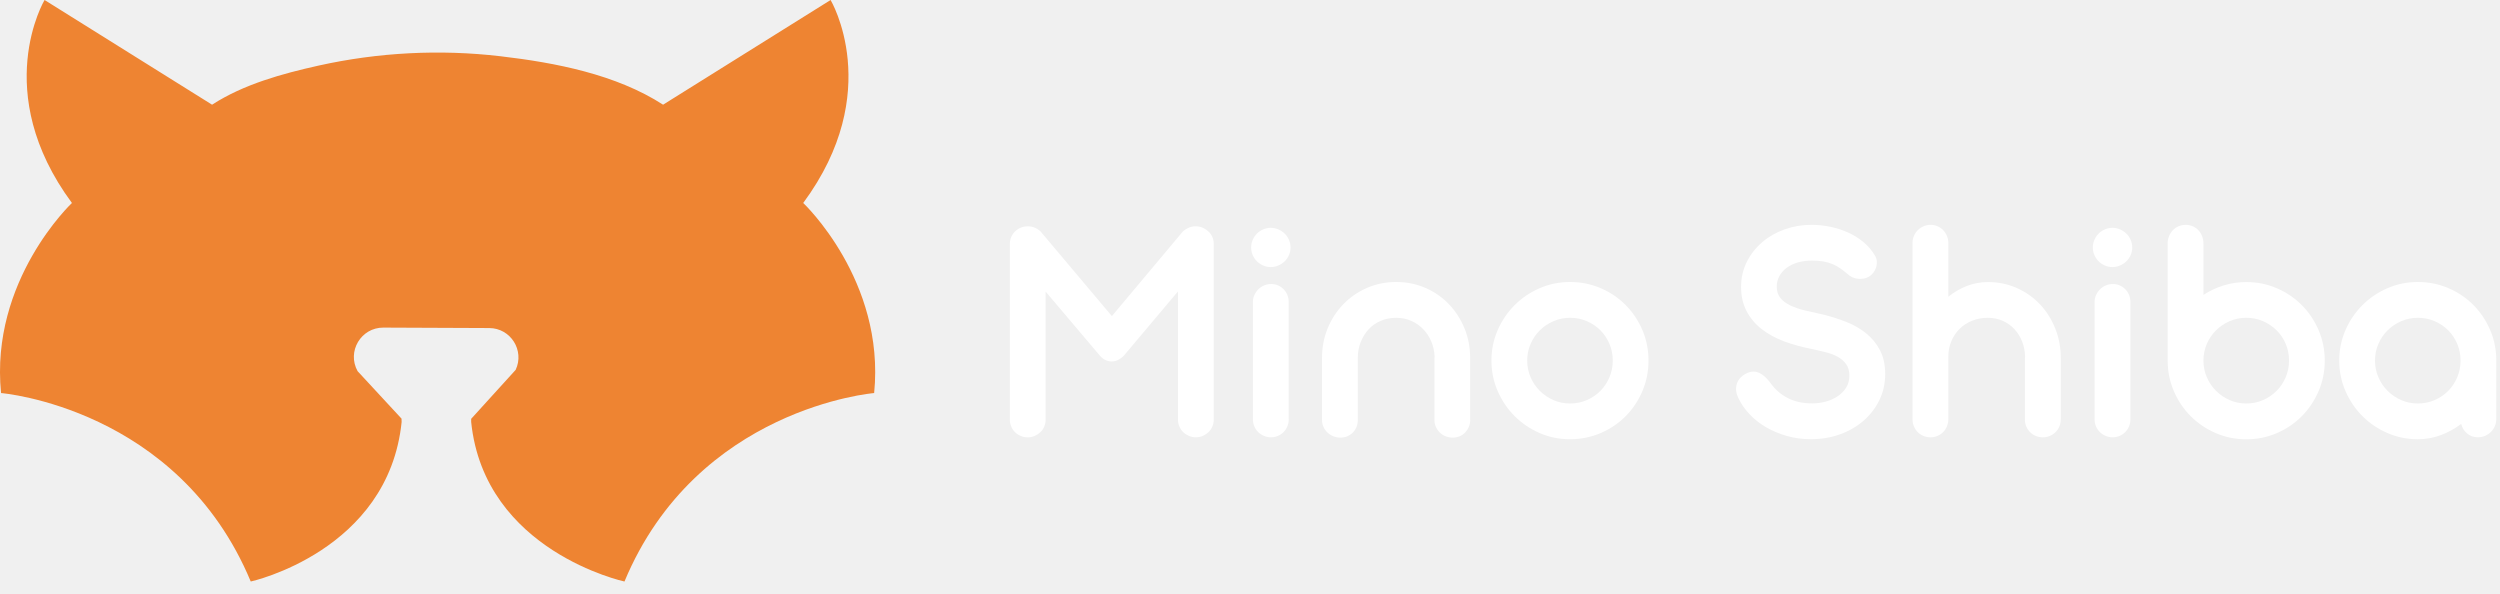
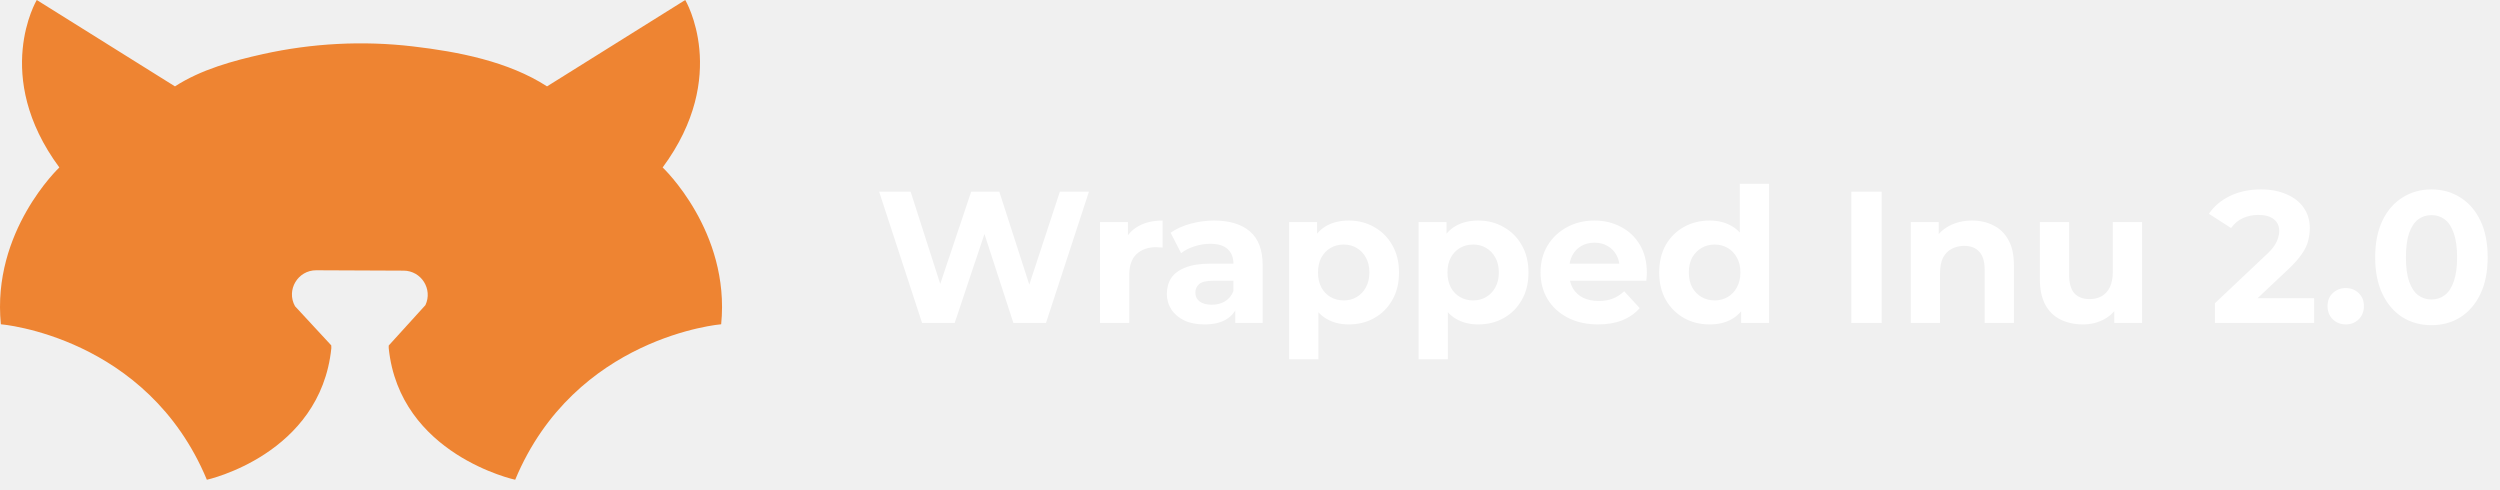
- <svg xmlns="http://www.w3.org/2000/svg" width="198" height="47" viewBox="0 0 198 47" fill="none">
+ <svg xmlns="http://www.w3.org/2000/svg" width="240" height="47" viewBox="0 0 240 47" fill="none">
  <path d="M63.615 16.076C70.122 7.273 65.783 0 65.783 0L52.516 8.292C48.789 5.885 43.977 4.962 39.633 4.454C34.839 3.892 29.951 4.146 25.24 5.193C22.345 5.839 19.31 6.668 16.796 8.292L3.529 0C3.529 0 -0.808 7.273 5.697 16.076C5.697 16.076 -0.81 22.199 0.084 31.13C0.084 31.13 14.119 32.279 19.859 46.056C19.859 46.056 30.756 43.664 31.809 33.425L31.801 33.156L28.321 29.396C27.459 27.845 28.586 25.939 30.363 25.946L38.749 25.982C40.444 25.99 41.56 27.754 40.841 29.292L37.317 33.171V33.425C38.37 43.664 49.458 46.056 49.458 46.056C55.198 32.279 69.233 31.13 69.233 31.13C70.12 22.199 63.615 16.076 63.615 16.076Z" fill="#EE8432" />
-   <path d="M82.814 23.094V33.237C82.814 33.428 82.776 33.611 82.703 33.786C82.629 33.961 82.527 34.109 82.395 34.231C82.265 34.353 82.115 34.452 81.945 34.526C81.775 34.599 81.589 34.638 81.391 34.638C81.2 34.638 81.017 34.602 80.842 34.526C80.666 34.452 80.516 34.355 80.392 34.231C80.265 34.109 80.165 33.961 80.092 33.786C80.018 33.613 79.98 33.43 79.98 33.237V19.322C79.98 19.121 80.018 18.938 80.092 18.768C80.165 18.597 80.267 18.45 80.399 18.323C80.529 18.196 80.682 18.099 80.857 18.028C81.03 17.959 81.213 17.924 81.406 17.924C81.78 17.924 82.115 18.058 82.41 18.328L88.061 25.036L93.686 18.328C93.809 18.216 93.959 18.119 94.136 18.041C94.314 17.962 94.487 17.924 94.653 17.924H94.757C94.947 17.931 95.128 17.977 95.293 18.053C95.458 18.132 95.603 18.231 95.73 18.353C95.857 18.475 95.954 18.618 96.025 18.783C96.094 18.948 96.129 19.126 96.129 19.319V33.234C96.129 33.425 96.091 33.608 96.018 33.783C95.944 33.959 95.842 34.106 95.71 34.228C95.58 34.35 95.43 34.449 95.26 34.523C95.09 34.597 94.907 34.635 94.706 34.635C94.515 34.635 94.335 34.599 94.164 34.523C93.994 34.449 93.844 34.353 93.715 34.228C93.585 34.106 93.481 33.959 93.407 33.783C93.333 33.611 93.295 33.428 93.295 33.234V23.079L88.986 28.196C88.864 28.318 88.722 28.42 88.557 28.504C88.391 28.587 88.221 28.628 88.048 28.628C87.71 28.628 87.408 28.488 87.148 28.211H87.136V28.199L82.814 23.094Z" fill="white" />
-   <path d="M99.091 19.609C99.091 19.39 99.132 19.187 99.215 18.997C99.299 18.806 99.409 18.641 99.548 18.501C99.688 18.361 99.853 18.252 100.044 18.168C100.235 18.087 100.436 18.043 100.644 18.043C100.852 18.043 101.053 18.084 101.244 18.168C101.435 18.252 101.602 18.361 101.747 18.501C101.89 18.641 102.004 18.806 102.085 18.997C102.169 19.187 102.21 19.393 102.21 19.609C102.21 19.818 102.169 20.016 102.085 20.204C102.001 20.392 101.89 20.555 101.747 20.695C101.602 20.834 101.437 20.944 101.244 21.028C101.053 21.111 100.852 21.152 100.644 21.152C100.436 21.152 100.235 21.111 100.044 21.028C99.853 20.944 99.688 20.834 99.548 20.695C99.409 20.555 99.299 20.392 99.215 20.204C99.134 20.016 99.091 19.818 99.091 19.609ZM102.068 33.224C102.068 33.415 102.029 33.598 101.956 33.773C101.882 33.949 101.78 34.099 101.656 34.223C101.529 34.35 101.381 34.449 101.211 34.523C101.041 34.597 100.855 34.635 100.657 34.635C100.466 34.635 100.283 34.599 100.108 34.523C99.932 34.449 99.782 34.35 99.65 34.223C99.52 34.096 99.416 33.946 99.343 33.773C99.269 33.6 99.231 33.417 99.231 33.224V23.905C99.231 23.715 99.269 23.534 99.348 23.364C99.426 23.193 99.531 23.043 99.66 22.914C99.79 22.784 99.942 22.68 100.118 22.606C100.291 22.532 100.479 22.494 100.68 22.494C100.88 22.494 101.063 22.532 101.229 22.606C101.394 22.68 101.539 22.782 101.666 22.914C101.793 23.043 101.89 23.193 101.961 23.364C102.029 23.534 102.065 23.715 102.065 23.905V33.224H102.068Z" fill="white" />
-   <path d="M116.44 33.262C116.44 33.463 116.402 33.646 116.328 33.816C116.255 33.987 116.155 34.134 116.033 34.261C115.911 34.388 115.766 34.485 115.596 34.556C115.426 34.625 115.245 34.66 115.055 34.66C114.864 34.66 114.678 34.625 114.501 34.556C114.323 34.487 114.168 34.388 114.038 34.261C113.908 34.134 113.804 33.987 113.725 33.816C113.646 33.646 113.608 33.463 113.608 33.262V28.407C113.608 28.338 113.613 28.285 113.621 28.249C113.603 27.822 113.517 27.423 113.359 27.05C113.202 26.676 112.988 26.348 112.719 26.071C112.449 25.794 112.134 25.573 111.773 25.413C111.412 25.252 111.013 25.171 110.578 25.171C110.133 25.171 109.724 25.252 109.35 25.413C108.977 25.573 108.656 25.796 108.392 26.084C108.128 26.371 107.917 26.709 107.767 27.095C107.614 27.482 107.538 27.899 107.538 28.341V33.262C107.538 33.463 107.502 33.646 107.434 33.816C107.365 33.987 107.266 34.134 107.139 34.261C107.012 34.388 106.867 34.485 106.702 34.556C106.536 34.625 106.353 34.66 106.153 34.66C105.962 34.66 105.779 34.625 105.603 34.556C105.431 34.487 105.276 34.388 105.141 34.261C105.006 34.134 104.899 33.987 104.821 33.816C104.742 33.646 104.704 33.463 104.704 33.262V28.341C104.704 27.505 104.854 26.724 105.154 25.997C105.453 25.27 105.868 24.635 106.394 24.091C106.92 23.547 107.543 23.117 108.26 22.804C108.977 22.492 109.75 22.334 110.576 22.334C111.412 22.334 112.185 22.492 112.899 22.804C113.613 23.117 114.231 23.547 114.752 24.091C115.273 24.635 115.685 25.27 115.985 25.997C116.285 26.724 116.435 27.505 116.435 28.341V33.262H116.44Z" fill="white" />
-   <path d="M118.123 28.562C118.123 27.7 118.288 26.895 118.618 26.14C118.949 25.387 119.396 24.729 119.963 24.162C120.53 23.598 121.188 23.15 121.941 22.825C122.693 22.499 123.496 22.334 124.348 22.334C125.21 22.334 126.018 22.497 126.776 22.825C127.533 23.15 128.191 23.598 128.753 24.162C129.315 24.729 129.755 25.387 130.078 26.14C130.4 26.892 130.561 27.7 130.561 28.562C130.561 29.416 130.4 30.22 130.078 30.977C129.755 31.735 129.315 32.395 128.753 32.96C128.191 33.527 127.533 33.971 126.776 34.297C126.018 34.622 125.21 34.788 124.348 34.788C123.494 34.788 122.693 34.625 121.941 34.297C121.188 33.971 120.53 33.524 119.963 32.96C119.396 32.395 118.949 31.732 118.618 30.977C118.288 30.222 118.123 29.416 118.123 28.562ZM120.954 28.562C120.954 29.022 121.043 29.462 121.221 29.874C121.399 30.288 121.643 30.649 121.953 30.957C122.261 31.264 122.622 31.508 123.031 31.689C123.44 31.867 123.88 31.956 124.351 31.956C124.821 31.956 125.261 31.867 125.675 31.689C126.087 31.511 126.448 31.267 126.753 30.957C127.058 30.649 127.297 30.286 127.47 29.874C127.642 29.462 127.731 29.022 127.731 28.562C127.731 28.092 127.645 27.649 127.47 27.238C127.294 26.826 127.055 26.465 126.753 26.16C126.448 25.855 126.089 25.613 125.675 25.435C125.261 25.258 124.821 25.169 124.351 25.169C123.888 25.169 123.451 25.258 123.039 25.435C122.624 25.613 122.264 25.855 121.956 26.16C121.646 26.465 121.404 26.823 121.224 27.238C121.043 27.652 120.954 28.094 120.954 28.562Z" fill="white" />
-   <path d="M143.601 27.662C142.765 27.505 142 27.296 141.303 27.037C140.607 26.775 140.007 26.445 139.501 26.046C138.995 25.646 138.601 25.171 138.319 24.622C138.037 24.073 137.894 23.442 137.894 22.728C137.894 21.996 138.047 21.333 138.352 20.73C138.657 20.13 139.064 19.612 139.572 19.177C140.081 18.742 140.673 18.404 141.347 18.165C142.02 17.926 142.724 17.807 143.454 17.807C143.967 17.807 144.473 17.86 144.974 17.964C145.475 18.069 145.948 18.224 146.39 18.427C146.835 18.63 147.239 18.887 147.605 19.19C147.971 19.495 148.271 19.851 148.505 20.26C148.584 20.39 148.629 20.524 148.642 20.664C148.655 20.804 148.647 20.939 148.617 21.068C148.586 21.198 148.538 21.322 148.472 21.439C148.406 21.556 148.329 21.655 148.243 21.734C148.009 21.968 147.699 22.088 147.315 22.088C147.175 22.088 147.036 22.067 146.891 22.029C146.748 21.991 146.611 21.922 146.479 21.826C146.245 21.625 146.021 21.45 145.813 21.297C145.604 21.145 145.386 21.02 145.16 20.926C144.933 20.829 144.689 20.758 144.427 20.71C144.166 20.662 143.858 20.639 143.5 20.639C143.108 20.639 142.742 20.687 142.404 20.781C142.063 20.878 141.771 21.015 141.522 21.198C141.273 21.381 141.077 21.599 140.935 21.851C140.792 22.103 140.719 22.387 140.719 22.7C140.719 23.066 140.815 23.366 141.006 23.6C141.197 23.834 141.463 24.032 141.802 24.195C142.14 24.355 142.539 24.49 142.996 24.599C143.454 24.708 143.947 24.818 144.478 24.932C145.088 25.09 145.681 25.283 146.26 25.512C146.84 25.743 147.353 26.04 147.806 26.407C148.258 26.773 148.622 27.217 148.896 27.744C149.171 28.27 149.308 28.898 149.308 29.63C149.308 30.362 149.158 31.038 148.858 31.666C148.558 32.291 148.141 32.838 147.613 33.303C147.081 33.768 146.459 34.132 145.739 34.394C145.022 34.655 144.25 34.785 143.423 34.785C142.762 34.785 142.132 34.701 141.53 34.531C140.93 34.36 140.378 34.132 139.877 33.839C139.376 33.547 138.939 33.204 138.566 32.807C138.192 32.411 137.9 31.991 137.691 31.546C137.577 31.32 137.516 31.107 137.5 30.906C137.488 30.705 137.511 30.522 137.572 30.357C137.633 30.192 137.722 30.047 137.839 29.919C137.955 29.792 138.088 29.691 138.238 29.612C138.464 29.49 138.677 29.429 138.878 29.429C139.305 29.429 139.74 29.711 140.182 30.278C140.548 30.809 141.008 31.221 141.565 31.511C142.122 31.803 142.775 31.948 143.523 31.948C143.889 31.948 144.247 31.9 144.6 31.806C144.954 31.709 145.269 31.569 145.546 31.381C145.823 31.193 146.049 30.967 146.217 30.695C146.387 30.425 146.471 30.115 146.471 29.767C146.471 29.383 146.385 29.073 146.209 28.834C146.034 28.595 145.81 28.402 145.538 28.252C145.266 28.102 144.956 27.988 144.61 27.899C144.283 27.825 143.942 27.741 143.601 27.662Z" fill="white" />
-   <path d="M163.208 33.25C163.208 33.44 163.17 33.621 163.096 33.791C163.023 33.961 162.921 34.109 162.789 34.236C162.657 34.363 162.509 34.46 162.339 34.531C162.168 34.602 161.983 34.635 161.785 34.635C161.594 34.635 161.414 34.599 161.243 34.531C161.073 34.462 160.923 34.363 160.793 34.236C160.664 34.109 160.559 33.961 160.486 33.791C160.412 33.621 160.374 33.44 160.374 33.25V28.433C160.374 28.407 160.374 28.379 160.374 28.349C160.374 28.318 160.379 28.29 160.387 28.265C160.379 27.83 160.3 27.426 160.153 27.05C160.005 26.676 159.802 26.348 159.545 26.071C159.288 25.794 158.981 25.573 158.625 25.413C158.269 25.252 157.872 25.171 157.438 25.171C156.993 25.171 156.581 25.247 156.197 25.4C155.813 25.552 155.483 25.766 155.206 26.04C154.926 26.315 154.708 26.64 154.548 27.019C154.387 27.398 154.306 27.812 154.306 28.265V33.224C154.306 33.415 154.268 33.598 154.194 33.773C154.12 33.949 154.021 34.099 153.894 34.223C153.767 34.35 153.62 34.449 153.449 34.523C153.279 34.597 153.096 34.635 152.895 34.635C152.694 34.635 152.509 34.599 152.333 34.523C152.158 34.449 152.008 34.35 151.883 34.223C151.756 34.096 151.657 33.946 151.584 33.773C151.51 33.6 151.472 33.417 151.472 33.224V19.246C151.472 19.045 151.51 18.859 151.584 18.684C151.657 18.511 151.759 18.358 151.891 18.226C152.021 18.097 152.173 17.992 152.349 17.919C152.522 17.845 152.705 17.807 152.898 17.807C153.099 17.807 153.282 17.845 153.452 17.919C153.622 17.992 153.77 18.094 153.897 18.226C154.024 18.356 154.123 18.508 154.197 18.684C154.27 18.859 154.309 19.045 154.309 19.246V23.501C154.761 23.135 155.252 22.85 155.778 22.647C156.304 22.444 156.858 22.339 157.443 22.339C158.269 22.339 159.034 22.497 159.741 22.815C160.445 23.132 161.055 23.562 161.569 24.106C162.082 24.65 162.484 25.288 162.776 26.017C163.068 26.75 163.213 27.527 163.213 28.354V33.25H163.208Z" fill="white" />
-   <path d="M165.752 19.609C165.752 19.39 165.793 19.187 165.877 18.997C165.961 18.806 166.07 18.641 166.21 18.501C166.35 18.361 166.515 18.252 166.706 18.168C166.896 18.087 167.097 18.043 167.306 18.043C167.514 18.043 167.715 18.084 167.906 18.168C168.096 18.252 168.264 18.361 168.409 18.501C168.551 18.641 168.666 18.806 168.747 18.997C168.831 19.187 168.872 19.393 168.872 19.609C168.872 19.818 168.831 20.016 168.747 20.204C168.663 20.392 168.551 20.555 168.409 20.695C168.264 20.834 168.099 20.944 167.906 21.028C167.715 21.111 167.514 21.152 167.306 21.152C167.097 21.152 166.896 21.111 166.706 21.028C166.515 20.944 166.35 20.834 166.21 20.695C166.07 20.555 165.961 20.392 165.877 20.204C165.793 20.016 165.752 19.818 165.752 19.609ZM168.729 33.224C168.729 33.415 168.691 33.598 168.617 33.773C168.544 33.949 168.442 34.099 168.317 34.223C168.19 34.35 168.043 34.449 167.872 34.523C167.702 34.597 167.517 34.635 167.318 34.635C167.128 34.635 166.945 34.599 166.769 34.523C166.594 34.449 166.444 34.35 166.312 34.223C166.182 34.096 166.078 33.946 166.004 33.773C165.93 33.6 165.892 33.417 165.892 33.224V23.905C165.892 23.715 165.93 23.534 166.009 23.364C166.088 23.193 166.192 23.043 166.322 22.914C166.451 22.784 166.604 22.68 166.779 22.606C166.952 22.532 167.14 22.494 167.341 22.494C167.542 22.494 167.725 22.532 167.89 22.606C168.056 22.68 168.2 22.782 168.328 22.914C168.455 23.043 168.551 23.193 168.622 23.364C168.691 23.534 168.727 23.715 168.727 23.905V33.224H168.729Z" fill="white" />
-   <path d="M171.678 19.284C171.678 19.075 171.716 18.882 171.79 18.704C171.863 18.526 171.962 18.369 172.09 18.234C172.217 18.099 172.367 17.995 172.539 17.921C172.712 17.848 172.9 17.809 173.101 17.809C173.31 17.809 173.5 17.848 173.668 17.921C173.838 17.995 173.986 18.099 174.113 18.234C174.24 18.369 174.337 18.526 174.408 18.704C174.476 18.882 174.512 19.075 174.512 19.284V23.356C175.008 23.033 175.542 22.784 176.111 22.606C176.68 22.428 177.28 22.339 177.906 22.339C178.767 22.339 179.573 22.502 180.328 22.83C181.083 23.158 181.739 23.6 182.298 24.162C182.858 24.724 183.302 25.382 183.63 26.14C183.956 26.897 184.121 27.705 184.121 28.567C184.121 29.421 183.958 30.224 183.63 30.982C183.305 31.74 182.86 32.401 182.298 32.965C181.737 33.532 181.081 33.977 180.328 34.302C179.576 34.627 178.767 34.793 177.906 34.793C177.054 34.793 176.248 34.63 175.491 34.302C174.733 33.977 174.072 33.529 173.508 32.965C172.941 32.401 172.496 31.737 172.171 30.982C171.845 30.224 171.68 29.421 171.68 28.567V19.284H171.678ZM174.512 28.562C174.512 29.022 174.601 29.462 174.779 29.874C174.957 30.288 175.201 30.649 175.511 30.957C175.819 31.264 176.18 31.508 176.589 31.689C176.998 31.867 177.438 31.956 177.908 31.956C178.378 31.956 178.818 31.867 179.228 31.689C179.637 31.511 179.995 31.267 180.305 30.957C180.613 30.649 180.857 30.286 181.03 29.874C181.203 29.462 181.292 29.022 181.292 28.562C181.292 28.092 181.205 27.649 181.03 27.238C180.857 26.826 180.615 26.465 180.305 26.16C179.995 25.855 179.637 25.613 179.228 25.435C178.818 25.257 178.378 25.169 177.908 25.169C177.438 25.169 176.998 25.257 176.589 25.435C176.18 25.613 175.821 25.855 175.511 26.16C175.201 26.465 174.959 26.823 174.779 27.238C174.601 27.652 174.512 28.094 174.512 28.562Z" fill="white" />
-   <path d="M185.268 28.562C185.268 27.7 185.433 26.895 185.763 26.14C186.094 25.387 186.541 24.729 187.108 24.162C187.675 23.598 188.333 23.15 189.086 22.825C189.838 22.499 190.641 22.334 191.493 22.334C192.355 22.334 193.163 22.497 193.921 22.825C194.678 23.15 195.337 23.598 195.898 24.162C196.46 24.729 196.9 25.387 197.223 26.14C197.546 26.892 197.706 27.7 197.706 28.562V33.184C197.706 33.384 197.668 33.57 197.594 33.745C197.52 33.921 197.418 34.071 197.286 34.203C197.157 34.333 197.002 34.437 196.824 34.516C196.646 34.594 196.455 34.633 196.257 34.633C195.919 34.633 195.631 34.533 195.395 34.333C195.161 34.132 195.004 33.88 194.925 33.575C194.429 33.949 193.89 34.246 193.313 34.462C192.733 34.678 192.126 34.788 191.493 34.788C190.639 34.788 189.838 34.625 189.086 34.297C188.333 33.971 187.675 33.524 187.108 32.96C186.541 32.395 186.094 31.732 185.763 30.977C185.433 30.222 185.268 29.416 185.268 28.562ZM188.099 28.562C188.099 29.022 188.188 29.462 188.366 29.874C188.544 30.288 188.788 30.649 189.098 30.957C189.406 31.264 189.767 31.508 190.176 31.689C190.585 31.867 191.025 31.956 191.496 31.956C191.966 31.956 192.406 31.867 192.82 31.689C193.232 31.511 193.593 31.267 193.898 30.957C194.203 30.649 194.442 30.286 194.615 29.874C194.787 29.462 194.876 29.022 194.876 28.562C194.876 28.092 194.79 27.649 194.615 27.238C194.439 26.826 194.2 26.465 193.898 26.16C193.593 25.855 193.234 25.613 192.82 25.435C192.406 25.258 191.966 25.169 191.496 25.169C191.033 25.169 190.596 25.258 190.184 25.435C189.77 25.613 189.409 25.855 189.101 26.16C188.791 26.465 188.549 26.823 188.369 27.238C188.188 27.652 188.099 28.094 188.099 28.562Z" fill="white" />
+   <path d="M88.518 31L84.396 18.4H87.42L91.002 29.56H89.49L93.234 18.4H95.934L99.534 29.56H98.076L101.748 18.4H104.538L100.416 31H97.284L94.098 21.208H94.926L91.65 31H88.518ZM105.599 31V21.316H108.281V24.052L107.903 23.26C108.191 22.576 108.653 22.06 109.289 21.712C109.925 21.352 110.699 21.172 111.611 21.172V23.764C111.491 23.752 111.383 23.746 111.287 23.746C111.191 23.734 111.089 23.728 110.981 23.728C110.213 23.728 109.589 23.95 109.109 24.394C108.641 24.826 108.407 25.504 108.407 26.428V31H105.599ZM118.588 31V29.11L118.408 28.696V25.312C118.408 24.712 118.222 24.244 117.85 23.908C117.49 23.572 116.932 23.404 116.176 23.404C115.66 23.404 115.15 23.488 114.646 23.656C114.154 23.812 113.734 24.028 113.386 24.304L112.378 22.342C112.906 21.97 113.542 21.682 114.286 21.478C115.03 21.274 115.786 21.172 116.554 21.172C118.03 21.172 119.176 21.52 119.992 22.216C120.808 22.912 121.216 23.998 121.216 25.474V31H118.588ZM115.636 31.144C114.88 31.144 114.232 31.018 113.692 30.766C113.152 30.502 112.738 30.148 112.45 29.704C112.162 29.26 112.018 28.762 112.018 28.21C112.018 27.634 112.156 27.13 112.432 26.698C112.72 26.266 113.17 25.93 113.782 25.69C114.394 25.438 115.192 25.312 116.176 25.312H118.75V26.95H116.482C115.822 26.95 115.366 27.058 115.114 27.274C114.874 27.49 114.754 27.76 114.754 28.084C114.754 28.444 114.892 28.732 115.168 28.948C115.456 29.152 115.846 29.254 116.338 29.254C116.806 29.254 117.226 29.146 117.598 28.93C117.97 28.702 118.24 28.372 118.408 27.94L118.84 29.236C118.636 29.86 118.264 30.334 117.724 30.658C117.184 30.982 116.488 31.144 115.636 31.144ZM129.481 31.144C128.665 31.144 127.951 30.964 127.339 30.604C126.727 30.244 126.247 29.698 125.899 28.966C125.563 28.222 125.395 27.286 125.395 26.158C125.395 25.018 125.557 24.082 125.881 23.35C126.205 22.618 126.673 22.072 127.285 21.712C127.897 21.352 128.629 21.172 129.481 21.172C130.393 21.172 131.209 21.382 131.929 21.802C132.661 22.21 133.237 22.786 133.657 23.53C134.089 24.274 134.305 25.15 134.305 26.158C134.305 27.178 134.089 28.06 133.657 28.804C133.237 29.548 132.661 30.124 131.929 30.532C131.209 30.94 130.393 31.144 129.481 31.144ZM123.757 34.492V21.316H126.439V23.296L126.385 26.176L126.565 29.038V34.492H123.757ZM128.995 28.84C129.463 28.84 129.877 28.732 130.237 28.516C130.609 28.3 130.903 27.994 131.119 27.598C131.347 27.19 131.461 26.71 131.461 26.158C131.461 25.594 131.347 25.114 131.119 24.718C130.903 24.322 130.609 24.016 130.237 23.8C129.877 23.584 129.463 23.476 128.995 23.476C128.527 23.476 128.107 23.584 127.735 23.8C127.363 24.016 127.069 24.322 126.853 24.718C126.637 25.114 126.529 25.594 126.529 26.158C126.529 26.71 126.637 27.19 126.853 27.598C127.069 27.994 127.363 28.3 127.735 28.516C128.107 28.732 128.527 28.84 128.995 28.84ZM141.909 31.144C141.093 31.144 140.379 30.964 139.767 30.604C139.155 30.244 138.675 29.698 138.327 28.966C137.991 28.222 137.823 27.286 137.823 26.158C137.823 25.018 137.985 24.082 138.309 23.35C138.633 22.618 139.101 22.072 139.713 21.712C140.325 21.352 141.057 21.172 141.909 21.172C142.821 21.172 143.637 21.382 144.357 21.802C145.089 22.21 145.665 22.786 146.085 23.53C146.517 24.274 146.733 25.15 146.733 26.158C146.733 27.178 146.517 28.06 146.085 28.804C145.665 29.548 145.089 30.124 144.357 30.532C143.637 30.94 142.821 31.144 141.909 31.144ZM136.185 34.492V21.316H138.867V23.296L138.813 26.176L138.993 29.038V34.492H136.185ZM141.423 28.84C141.891 28.84 142.305 28.732 142.665 28.516C143.037 28.3 143.331 27.994 143.547 27.598C143.775 27.19 143.889 26.71 143.889 26.158C143.889 25.594 143.775 25.114 143.547 24.718C143.331 24.322 143.037 24.016 142.665 23.8C142.305 23.584 141.891 23.476 141.423 23.476C140.955 23.476 140.535 23.584 140.163 23.8C139.791 24.016 139.497 24.322 139.281 24.718C139.065 25.114 138.957 25.594 138.957 26.158C138.957 26.71 139.065 27.19 139.281 27.598C139.497 27.994 139.791 28.3 140.163 28.516C140.535 28.732 140.955 28.84 141.423 28.84ZM153.418 31.144C152.314 31.144 151.342 30.928 150.502 30.496C149.674 30.064 149.032 29.476 148.576 28.732C148.12 27.976 147.892 27.118 147.892 26.158C147.892 25.186 148.114 24.328 148.558 23.584C149.014 22.828 149.632 22.24 150.412 21.82C151.192 21.388 152.074 21.172 153.058 21.172C154.006 21.172 154.858 21.376 155.614 21.784C156.382 22.18 156.988 22.756 157.432 23.512C157.876 24.256 158.098 25.15 158.098 26.194C158.098 26.302 158.092 26.428 158.08 26.572C158.068 26.704 158.056 26.83 158.044 26.95H150.178V25.312H156.568L155.488 25.798C155.488 25.294 155.386 24.856 155.182 24.484C154.978 24.112 154.696 23.824 154.336 23.62C153.976 23.404 153.556 23.296 153.076 23.296C152.596 23.296 152.17 23.404 151.798 23.62C151.438 23.824 151.156 24.118 150.952 24.502C150.748 24.874 150.646 25.318 150.646 25.834V26.266C150.646 26.794 150.76 27.262 150.988 27.67C151.228 28.066 151.558 28.372 151.978 28.588C152.41 28.792 152.914 28.894 153.49 28.894C154.006 28.894 154.456 28.816 154.84 28.66C155.236 28.504 155.596 28.27 155.92 27.958L157.414 29.578C156.97 30.082 156.412 30.472 155.74 30.748C155.068 31.012 154.294 31.144 153.418 31.144ZM164.126 31.144C163.214 31.144 162.392 30.94 161.66 30.532C160.928 30.112 160.346 29.53 159.914 28.786C159.494 28.042 159.284 27.166 159.284 26.158C159.284 25.138 159.494 24.256 159.914 23.512C160.346 22.768 160.928 22.192 161.66 21.784C162.392 21.376 163.214 21.172 164.126 21.172C164.942 21.172 165.656 21.352 166.268 21.712C166.88 22.072 167.354 22.618 167.69 23.35C168.026 24.082 168.194 25.018 168.194 26.158C168.194 27.286 168.032 28.222 167.708 28.966C167.384 29.698 166.916 30.244 166.304 30.604C165.704 30.964 164.978 31.144 164.126 31.144ZM164.612 28.84C165.068 28.84 165.482 28.732 165.854 28.516C166.226 28.3 166.52 27.994 166.736 27.598C166.964 27.19 167.078 26.71 167.078 26.158C167.078 25.594 166.964 25.114 166.736 24.718C166.52 24.322 166.226 24.016 165.854 23.8C165.482 23.584 165.068 23.476 164.612 23.476C164.144 23.476 163.724 23.584 163.352 23.8C162.98 24.016 162.68 24.322 162.452 24.718C162.236 25.114 162.128 25.594 162.128 26.158C162.128 26.71 162.236 27.19 162.452 27.598C162.68 27.994 162.98 28.3 163.352 28.516C163.724 28.732 164.144 28.84 164.612 28.84ZM167.15 31V29.02L167.204 26.14L167.024 23.278V17.644H169.832V31H167.15ZM177.726 31V18.4H180.642V31H177.726ZM189.321 21.172C190.089 21.172 190.773 21.328 191.373 21.64C191.985 21.94 192.465 22.408 192.813 23.044C193.161 23.668 193.335 24.472 193.335 25.456V31H190.527V25.888C190.527 25.108 190.353 24.532 190.005 24.16C189.669 23.788 189.189 23.602 188.565 23.602C188.121 23.602 187.719 23.698 187.359 23.89C187.011 24.07 186.735 24.352 186.531 24.736C186.339 25.12 186.243 25.612 186.243 26.212V31H183.435V21.316H186.117V23.998L185.613 23.188C185.961 22.54 186.459 22.042 187.107 21.694C187.755 21.346 188.493 21.172 189.321 21.172ZM199.966 31.144C199.162 31.144 198.442 30.988 197.806 30.676C197.182 30.364 196.696 29.89 196.348 29.254C196 28.606 195.826 27.784 195.826 26.788V21.316H198.634V26.374C198.634 27.178 198.802 27.772 199.138 28.156C199.486 28.528 199.972 28.714 200.596 28.714C201.028 28.714 201.412 28.624 201.748 28.444C202.084 28.252 202.348 27.964 202.54 27.58C202.732 27.184 202.828 26.692 202.828 26.104V21.316H205.636V31H202.972V28.336L203.458 29.11C203.134 29.782 202.654 30.292 202.018 30.64C201.394 30.976 200.71 31.144 199.966 31.144ZM212.633 31V29.11L217.493 24.52C217.877 24.172 218.159 23.86 218.339 23.584C218.519 23.308 218.639 23.056 218.699 22.828C218.771 22.6 218.807 22.39 218.807 22.198C218.807 21.694 218.633 21.31 218.285 21.046C217.949 20.77 217.451 20.632 216.791 20.632C216.263 20.632 215.771 20.734 215.315 20.938C214.871 21.142 214.493 21.46 214.181 21.892L212.057 20.524C212.537 19.804 213.209 19.234 214.073 18.814C214.937 18.394 215.933 18.184 217.061 18.184C217.997 18.184 218.813 18.34 219.509 18.652C220.217 18.952 220.763 19.378 221.147 19.93C221.543 20.482 221.741 21.142 221.741 21.91C221.741 22.318 221.687 22.726 221.579 23.134C221.483 23.53 221.279 23.95 220.967 24.394C220.667 24.838 220.223 25.336 219.635 25.888L215.603 29.686L215.045 28.624H222.155V31H212.633ZM225.19 31.144C224.71 31.144 224.296 30.982 223.948 30.658C223.612 30.322 223.444 29.896 223.444 29.38C223.444 28.864 223.612 28.45 223.948 28.138C224.296 27.814 224.71 27.652 225.19 27.652C225.682 27.652 226.096 27.814 226.432 28.138C226.768 28.45 226.936 28.864 226.936 29.38C226.936 29.896 226.768 30.322 226.432 30.658C226.096 30.982 225.682 31.144 225.19 31.144ZM233.416 31.216C232.384 31.216 231.46 30.964 230.644 30.46C229.828 29.944 229.186 29.2 228.718 28.228C228.25 27.256 228.016 26.08 228.016 24.7C228.016 23.32 228.25 22.144 228.718 21.172C229.186 20.2 229.828 19.462 230.644 18.958C231.46 18.442 232.384 18.184 233.416 18.184C234.46 18.184 235.384 18.442 236.188 18.958C237.004 19.462 237.646 20.2 238.114 21.172C238.582 22.144 238.816 23.32 238.816 24.7C238.816 26.08 238.582 27.256 238.114 28.228C237.646 29.2 237.004 29.944 236.188 30.46C235.384 30.964 234.46 31.216 233.416 31.216ZM233.416 28.75C233.908 28.75 234.334 28.612 234.694 28.336C235.066 28.06 235.354 27.622 235.558 27.022C235.774 26.422 235.882 25.648 235.882 24.7C235.882 23.752 235.774 22.978 235.558 22.378C235.354 21.778 235.066 21.34 234.694 21.064C234.334 20.788 233.908 20.65 233.416 20.65C232.936 20.65 232.51 20.788 232.138 21.064C231.778 21.34 231.49 21.778 231.274 22.378C231.07 22.978 230.968 23.752 230.968 24.7C230.968 25.648 231.07 26.422 231.274 27.022C231.49 27.622 231.778 28.06 232.138 28.336C232.51 28.612 232.936 28.75 233.416 28.75Z" fill="white" />
</svg>
